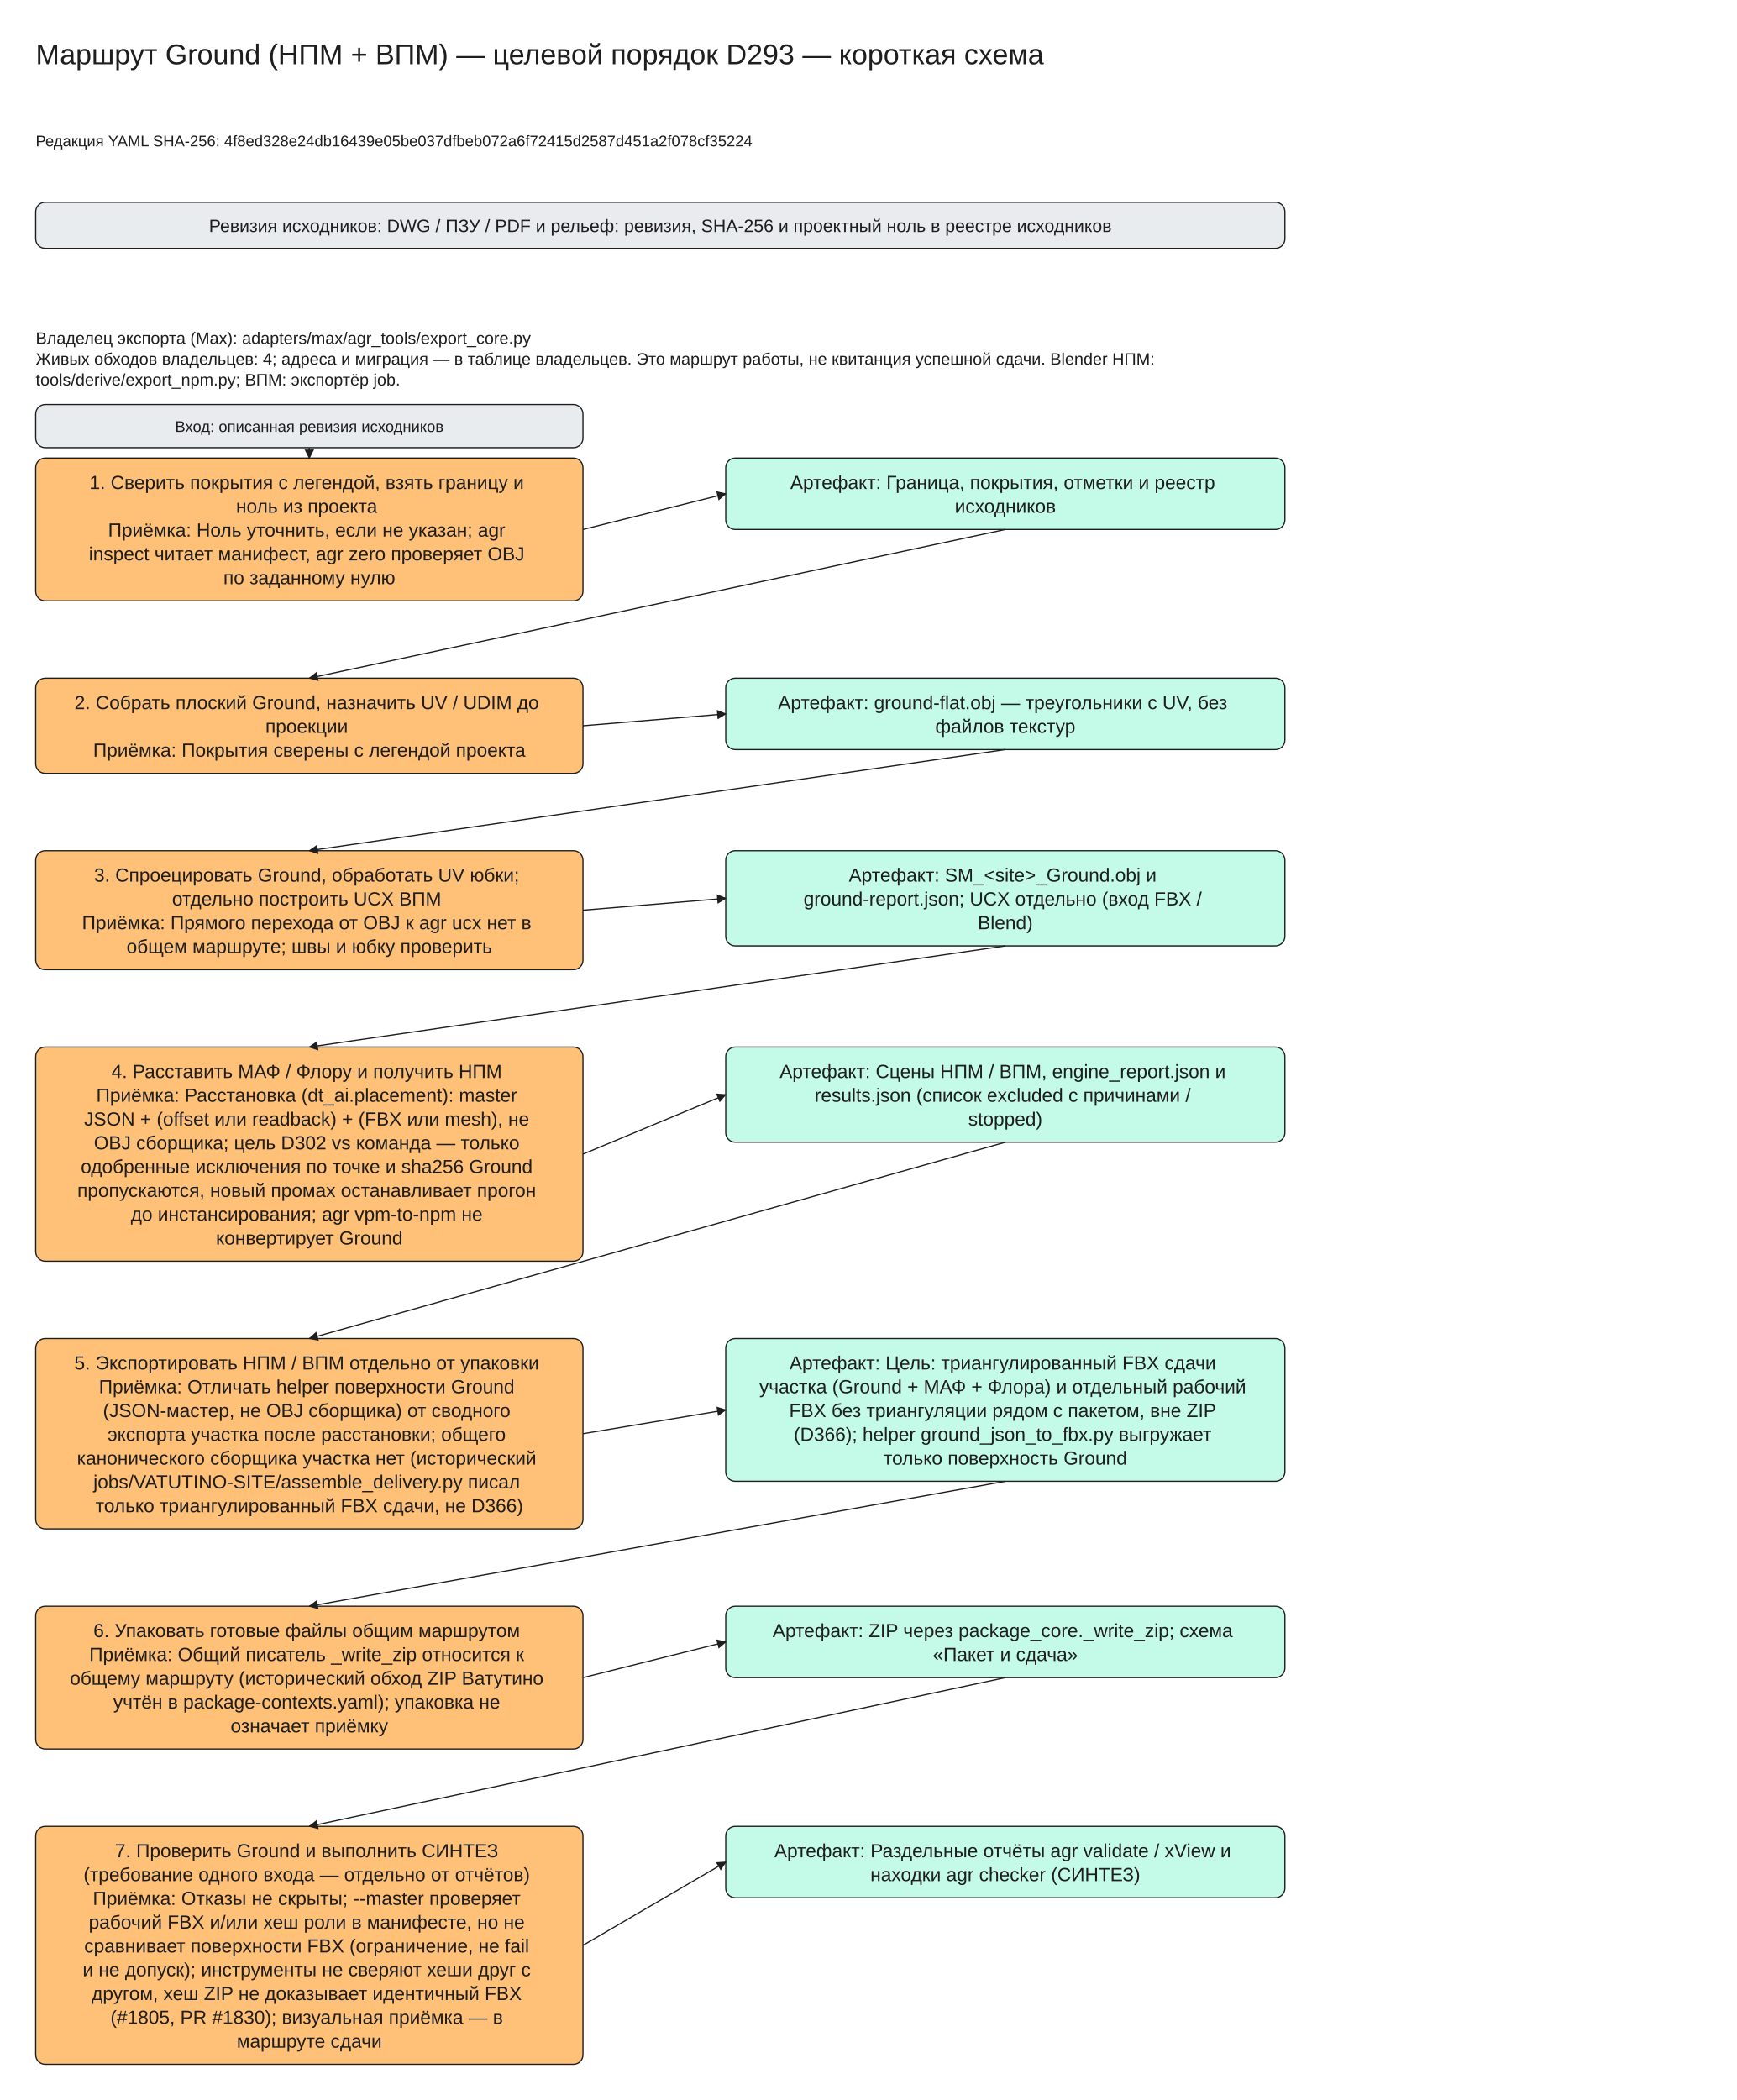
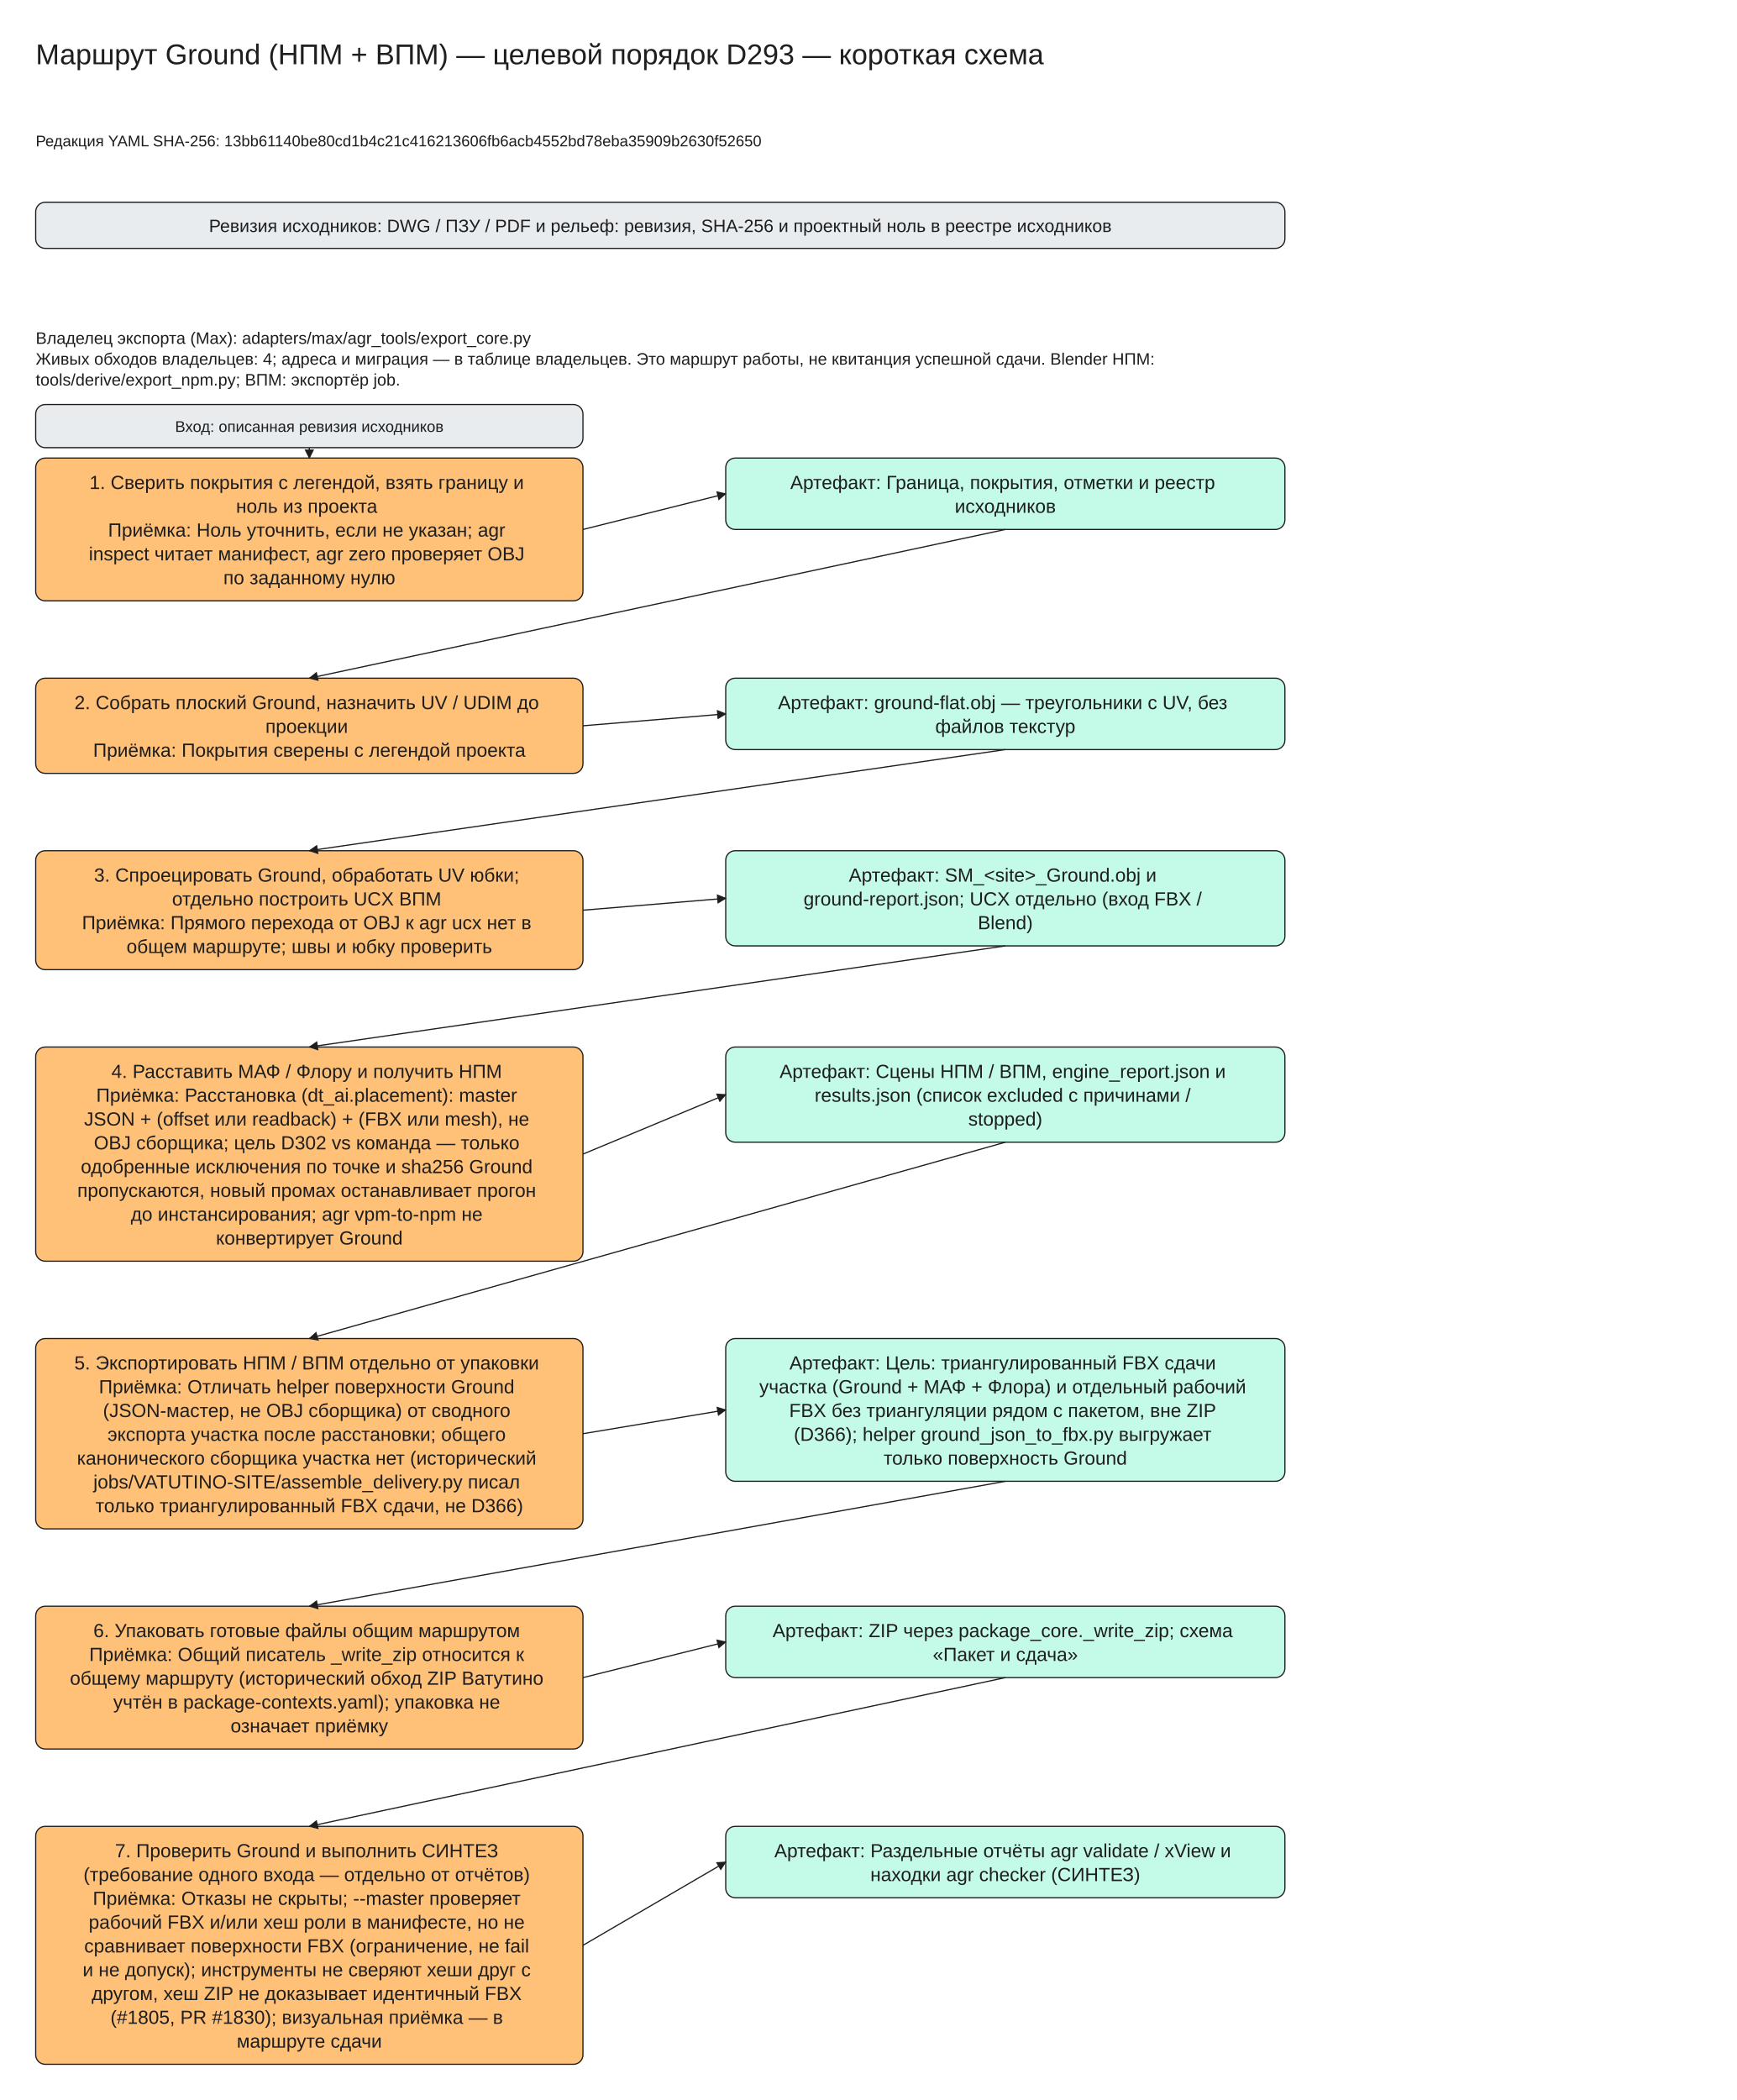
<svg xmlns="http://www.w3.org/2000/svg" viewBox="0 -30 1460 1765" width="1460" height="1765" font-family="Segoe UI, Arial, sans-serif">
  <defs>
    <marker id="arrow" viewBox="0 0 10 10" refX="9" refY="5" markerWidth="8" markerHeight="8" orient="auto-start-reverse">
      <path d="M0,0 L10,5 L0,10 z" fill="#1e1e1e" />
    </marker>
  </defs>
  <rect x="0" y="-30" width="1460" height="1765" fill="#ffffff" />
  <rect x="30" y="140" width="1050" height="38.75" rx="8" fill="#e9ecef" stroke="#1e1e1e" />
  <rect x="30" y="355" width="460" height="120.0" rx="8" fill="#ffc078" stroke="#1e1e1e" />
  <rect x="610" y="355" width="470" height="60.0" rx="8" fill="#c3fae8" stroke="#1e1e1e" />
  <rect x="30" y="310" width="460" height="36.25" rx="8" fill="#e9ecef" stroke="#1e1e1e" />
  <line x1="260.0" y1="346.25" x2="260.0" y2="355.0" stroke="#1e1e1e" marker-end="url(#arrow)" />
  <line x1="490" y1="415.0" x2="610" y2="385.0" stroke="#1e1e1e" marker-end="url(#arrow)" />
  <rect x="30" y="540.0" width="460" height="80.0" rx="8" fill="#ffc078" stroke="#1e1e1e" />
  <rect x="610" y="540.0" width="470" height="60.0" rx="8" fill="#c3fae8" stroke="#1e1e1e" />
  <line x1="845.0" y1="415.0" x2="260.0" y2="540.0" stroke="#1e1e1e" marker-end="url(#arrow)" />
  <line x1="490" y1="580.0" x2="610" y2="570.0" stroke="#1e1e1e" marker-end="url(#arrow)" />
  <rect x="30" y="685.0" width="460" height="100.0" rx="8" fill="#ffc078" stroke="#1e1e1e" />
  <rect x="610" y="685.0" width="470" height="80.0" rx="8" fill="#c3fae8" stroke="#1e1e1e" />
  <line x1="845.0" y1="600.0" x2="260.0" y2="685.0" stroke="#1e1e1e" marker-end="url(#arrow)" />
  <line x1="490" y1="735.0" x2="610" y2="725.0" stroke="#1e1e1e" marker-end="url(#arrow)" />
  <rect x="30" y="850.0" width="460" height="180.0" rx="8" fill="#ffc078" stroke="#1e1e1e" />
  <rect x="610" y="850.0" width="470" height="80.0" rx="8" fill="#c3fae8" stroke="#1e1e1e" />
  <line x1="845.0" y1="765.0" x2="260.0" y2="850.0" stroke="#1e1e1e" marker-end="url(#arrow)" />
  <line x1="490" y1="940.0" x2="610" y2="890.0" stroke="#1e1e1e" marker-end="url(#arrow)" />
  <rect x="30" y="1095.0" width="460" height="160.0" rx="8" fill="#ffc078" stroke="#1e1e1e" />
  <rect x="610" y="1095.0" width="470" height="120.0" rx="8" fill="#c3fae8" stroke="#1e1e1e" />
  <line x1="845.0" y1="930.0" x2="260.0" y2="1095.0" stroke="#1e1e1e" marker-end="url(#arrow)" />
  <line x1="490" y1="1175.0" x2="610" y2="1155.0" stroke="#1e1e1e" marker-end="url(#arrow)" />
  <rect x="30" y="1320.0" width="460" height="120.0" rx="8" fill="#ffc078" stroke="#1e1e1e" />
  <rect x="610" y="1320.0" width="470" height="60.0" rx="8" fill="#c3fae8" stroke="#1e1e1e" />
  <line x1="845.0" y1="1215.0" x2="260.0" y2="1320.0" stroke="#1e1e1e" marker-end="url(#arrow)" />
  <line x1="490" y1="1380.0" x2="610" y2="1350.0" stroke="#1e1e1e" marker-end="url(#arrow)" />
  <rect x="30" y="1505.0" width="460" height="200.0" rx="8" fill="#ffc078" stroke="#1e1e1e" />
  <rect x="610" y="1505.0" width="470" height="60.0" rx="8" fill="#c3fae8" stroke="#1e1e1e" />
  <line x1="845.0" y1="1380.0" x2="260.0" y2="1505.0" stroke="#1e1e1e" marker-end="url(#arrow)" />
  <line x1="490" y1="1605.0" x2="610" y2="1535.0" stroke="#1e1e1e" marker-end="url(#arrow)" />
  <text x="30" y="0" font-size="24" text-anchor="start" fill="#1e1e1e">
    <tspan x="30" dy="24">Маршрут Ground (НПМ + ВПМ) — целевой порядок D293 — короткая схема</tspan>
  </text>
  <text x="30" y="80" font-size="13" text-anchor="start" fill="#1e1e1e">
-     <tspan x="30" dy="13">Редакция YAML SHA-256: 4f8ed328e24db16439e05be037dfbeb072a6f72415d2587d451a2f078cf35224</tspan>
+     <tspan x="30" dy="13">Редакция YAML SHA-256: 13bb61140be80cd1b4c21c416213606fb6acb4552bd78eba35909b2630f52650</tspan>
  </text>
  <text x="555.0" y="150.0" font-size="15" text-anchor="middle" fill="#1e1e1e">
    <tspan x="555.0" dy="15">Ревизия исходников: DWG / ПЗУ / PDF и рельеф: ревизия, SHA-256 и проектный ноль в реестре исходников</tspan>
  </text>
  <text x="30" y="245" font-size="14" text-anchor="start" fill="#1e1e1e">
    <tspan x="30" dy="14">Владелец экспорта (Max): adapters/max/agr_tools/export_core.py</tspan>
    <tspan x="30" dy="17.5">Живых обходов владельцев: 4; адреса и миграция — в таблице владельцев. Это маршрут работы, не квитанция успешной сдачи. Blender НПМ:</tspan>
    <tspan x="30" dy="17.5">tools/derive/export_npm.py; ВПМ: экспортёр job.</tspan>
  </text>
  <text x="260.0" y="365.0" font-size="16" text-anchor="middle" fill="#1e1e1e">
    <tspan x="260.0" dy="16">1. Сверить покрытия с легендой, взять границу и</tspan>
    <tspan x="260.0" dy="20.0">ноль из проекта</tspan>
    <tspan x="260.0" dy="20.0">Приёмка: Ноль уточнить, если не указан; agr</tspan>
    <tspan x="260.0" dy="20.0">inspect читает манифест, agr zero проверяет OBJ</tspan>
    <tspan x="260.0" dy="20.0">по заданному нулю</tspan>
  </text>
  <text x="845.0" y="365.0" font-size="16" text-anchor="middle" fill="#1e1e1e">
    <tspan x="845.0" dy="16">Артефакт: Граница, покрытия, отметки и реестр</tspan>
    <tspan x="845.0" dy="20.0">исходников</tspan>
  </text>
  <text x="260.0" y="320.0" font-size="13" text-anchor="middle" fill="#1e1e1e">
    <tspan x="260.0" dy="13">Вход: описанная ревизия исходников</tspan>
  </text>
  <text x="260.0" y="550.0" font-size="16" text-anchor="middle" fill="#1e1e1e">
    <tspan x="260.0" dy="16">2. Собрать плоский Ground, назначить UV / UDIM до</tspan>
    <tspan x="260.0" dy="20.0">проекции</tspan>
    <tspan x="260.0" dy="20.0">Приёмка: Покрытия сверены с легендой проекта</tspan>
  </text>
  <text x="845.0" y="550.0" font-size="16" text-anchor="middle" fill="#1e1e1e">
    <tspan x="845.0" dy="16">Артефакт: ground-flat.obj — треугольники с UV, без</tspan>
    <tspan x="845.0" dy="20.0">файлов текстур</tspan>
  </text>
  <text x="260.0" y="695.0" font-size="16" text-anchor="middle" fill="#1e1e1e">
    <tspan x="260.0" dy="16">3. Спроецировать Ground, обработать UV юбки;</tspan>
    <tspan x="260.0" dy="20.0">отдельно построить UCX ВПМ</tspan>
    <tspan x="260.0" dy="20.0">Приёмка: Прямого перехода от OBJ к agr ucx нет в</tspan>
    <tspan x="260.0" dy="20.0">общем маршруте; швы и юбку проверить</tspan>
  </text>
  <text x="845.0" y="695.0" font-size="16" text-anchor="middle" fill="#1e1e1e">
    <tspan x="845.0" dy="16">Артефакт: SM_&lt;site&gt;_Ground.obj и</tspan>
    <tspan x="845.0" dy="20.0">ground-report.json; UCX отдельно (вход FBX /</tspan>
    <tspan x="845.0" dy="20.0">Blend)</tspan>
  </text>
  <text x="260.0" y="860.0" font-size="16" text-anchor="middle" fill="#1e1e1e">
    <tspan x="260.0" dy="16">4. Расставить МАФ / Флору и получить НПМ</tspan>
    <tspan x="260.0" dy="20.0">Приёмка: Расстановка (dt_ai.placement): master</tspan>
    <tspan x="260.0" dy="20.0">JSON + (offset или readback) + (FBX или mesh), не</tspan>
    <tspan x="260.0" dy="20.0">OBJ сборщика; цель D302 vs команда — только</tspan>
    <tspan x="260.0" dy="20.0">одобренные исключения по точке и sha256 Ground</tspan>
    <tspan x="260.0" dy="20.0">пропускаются, новый промах останавливает прогон</tspan>
    <tspan x="260.0" dy="20.0">до инстансирования; agr vpm-to-npm не</tspan>
    <tspan x="260.0" dy="20.0">конвертирует Ground</tspan>
  </text>
  <text x="845.0" y="860.0" font-size="16" text-anchor="middle" fill="#1e1e1e">
    <tspan x="845.0" dy="16">Артефакт: Сцены НПМ / ВПМ, engine_report.json и</tspan>
    <tspan x="845.0" dy="20.0">results.json (список excluded с причинами /</tspan>
    <tspan x="845.0" dy="20.0">stopped)</tspan>
  </text>
  <text x="260.0" y="1105.0" font-size="16" text-anchor="middle" fill="#1e1e1e">
    <tspan x="260.0" dy="16">5. Экспортировать НПМ / ВПМ отдельно от упаковки</tspan>
    <tspan x="260.0" dy="20.0">Приёмка: Отличать helper поверхности Ground</tspan>
    <tspan x="260.0" dy="20.0">(JSON-мастер, не OBJ сборщика) от сводного</tspan>
    <tspan x="260.0" dy="20.0">экспорта участка после расстановки; общего</tspan>
    <tspan x="260.0" dy="20.0">канонического сборщика участка нет (исторический</tspan>
    <tspan x="260.0" dy="20.0">jobs/VATUTINO-SITE/assemble_delivery.py писал</tspan>
    <tspan x="260.0" dy="20.0">только триангулированный FBX сдачи, не D366)</tspan>
  </text>
  <text x="845.0" y="1105.0" font-size="16" text-anchor="middle" fill="#1e1e1e">
    <tspan x="845.0" dy="16">Артефакт: Цель: триангулированный FBX сдачи</tspan>
    <tspan x="845.0" dy="20.0">участка (Ground + МАФ + Флора) и отдельный рабочий</tspan>
    <tspan x="845.0" dy="20.0">FBX без триангуляции рядом с пакетом, вне ZIP</tspan>
    <tspan x="845.0" dy="20.0">(D366); helper ground_json_to_fbx.py выгружает</tspan>
    <tspan x="845.0" dy="20.0">только поверхность Ground</tspan>
  </text>
  <text x="260.0" y="1330.0" font-size="16" text-anchor="middle" fill="#1e1e1e">
    <tspan x="260.0" dy="16">6. Упаковать готовые файлы общим маршрутом</tspan>
    <tspan x="260.0" dy="20.0">Приёмка: Общий писатель _write_zip относится к</tspan>
    <tspan x="260.0" dy="20.0">общему маршруту (исторический обход ZIP Ватутино</tspan>
    <tspan x="260.0" dy="20.0">учтён в package-contexts.yaml); упаковка не</tspan>
    <tspan x="260.0" dy="20.0">означает приёмку</tspan>
  </text>
  <text x="845.0" y="1330.0" font-size="16" text-anchor="middle" fill="#1e1e1e">
    <tspan x="845.0" dy="16">Артефакт: ZIP через package_core._write_zip; схема</tspan>
    <tspan x="845.0" dy="20.0">«Пакет и сдача»</tspan>
  </text>
  <text x="260.0" y="1515.0" font-size="16" text-anchor="middle" fill="#1e1e1e">
    <tspan x="260.0" dy="16">7. Проверить Ground и выполнить СИНТЕЗ</tspan>
    <tspan x="260.0" dy="20.0">(требование одного входа — отдельно от отчётов)</tspan>
    <tspan x="260.0" dy="20.0">Приёмка: Отказы не скрыты; --master проверяет</tspan>
    <tspan x="260.0" dy="20.0">рабочий FBX и/или хеш роли в манифесте, но не</tspan>
    <tspan x="260.0" dy="20.0">сравнивает поверхности FBX (ограничение, не fail</tspan>
    <tspan x="260.0" dy="20.0">и не допуск); инструменты не сверяют хеши друг с</tspan>
    <tspan x="260.0" dy="20.0">другом, хеш ZIP не доказывает идентичный FBX</tspan>
    <tspan x="260.0" dy="20.0">(#1805, PR #1830); визуальная приёмка — в</tspan>
    <tspan x="260.0" dy="20.0">маршруте сдачи</tspan>
  </text>
  <text x="845.0" y="1515.0" font-size="16" text-anchor="middle" fill="#1e1e1e">
    <tspan x="845.0" dy="16">Артефакт: Раздельные отчёты agr validate / xView и</tspan>
    <tspan x="845.0" dy="20.0">находки agr checker (СИНТЕЗ)</tspan>
  </text>
</svg>
